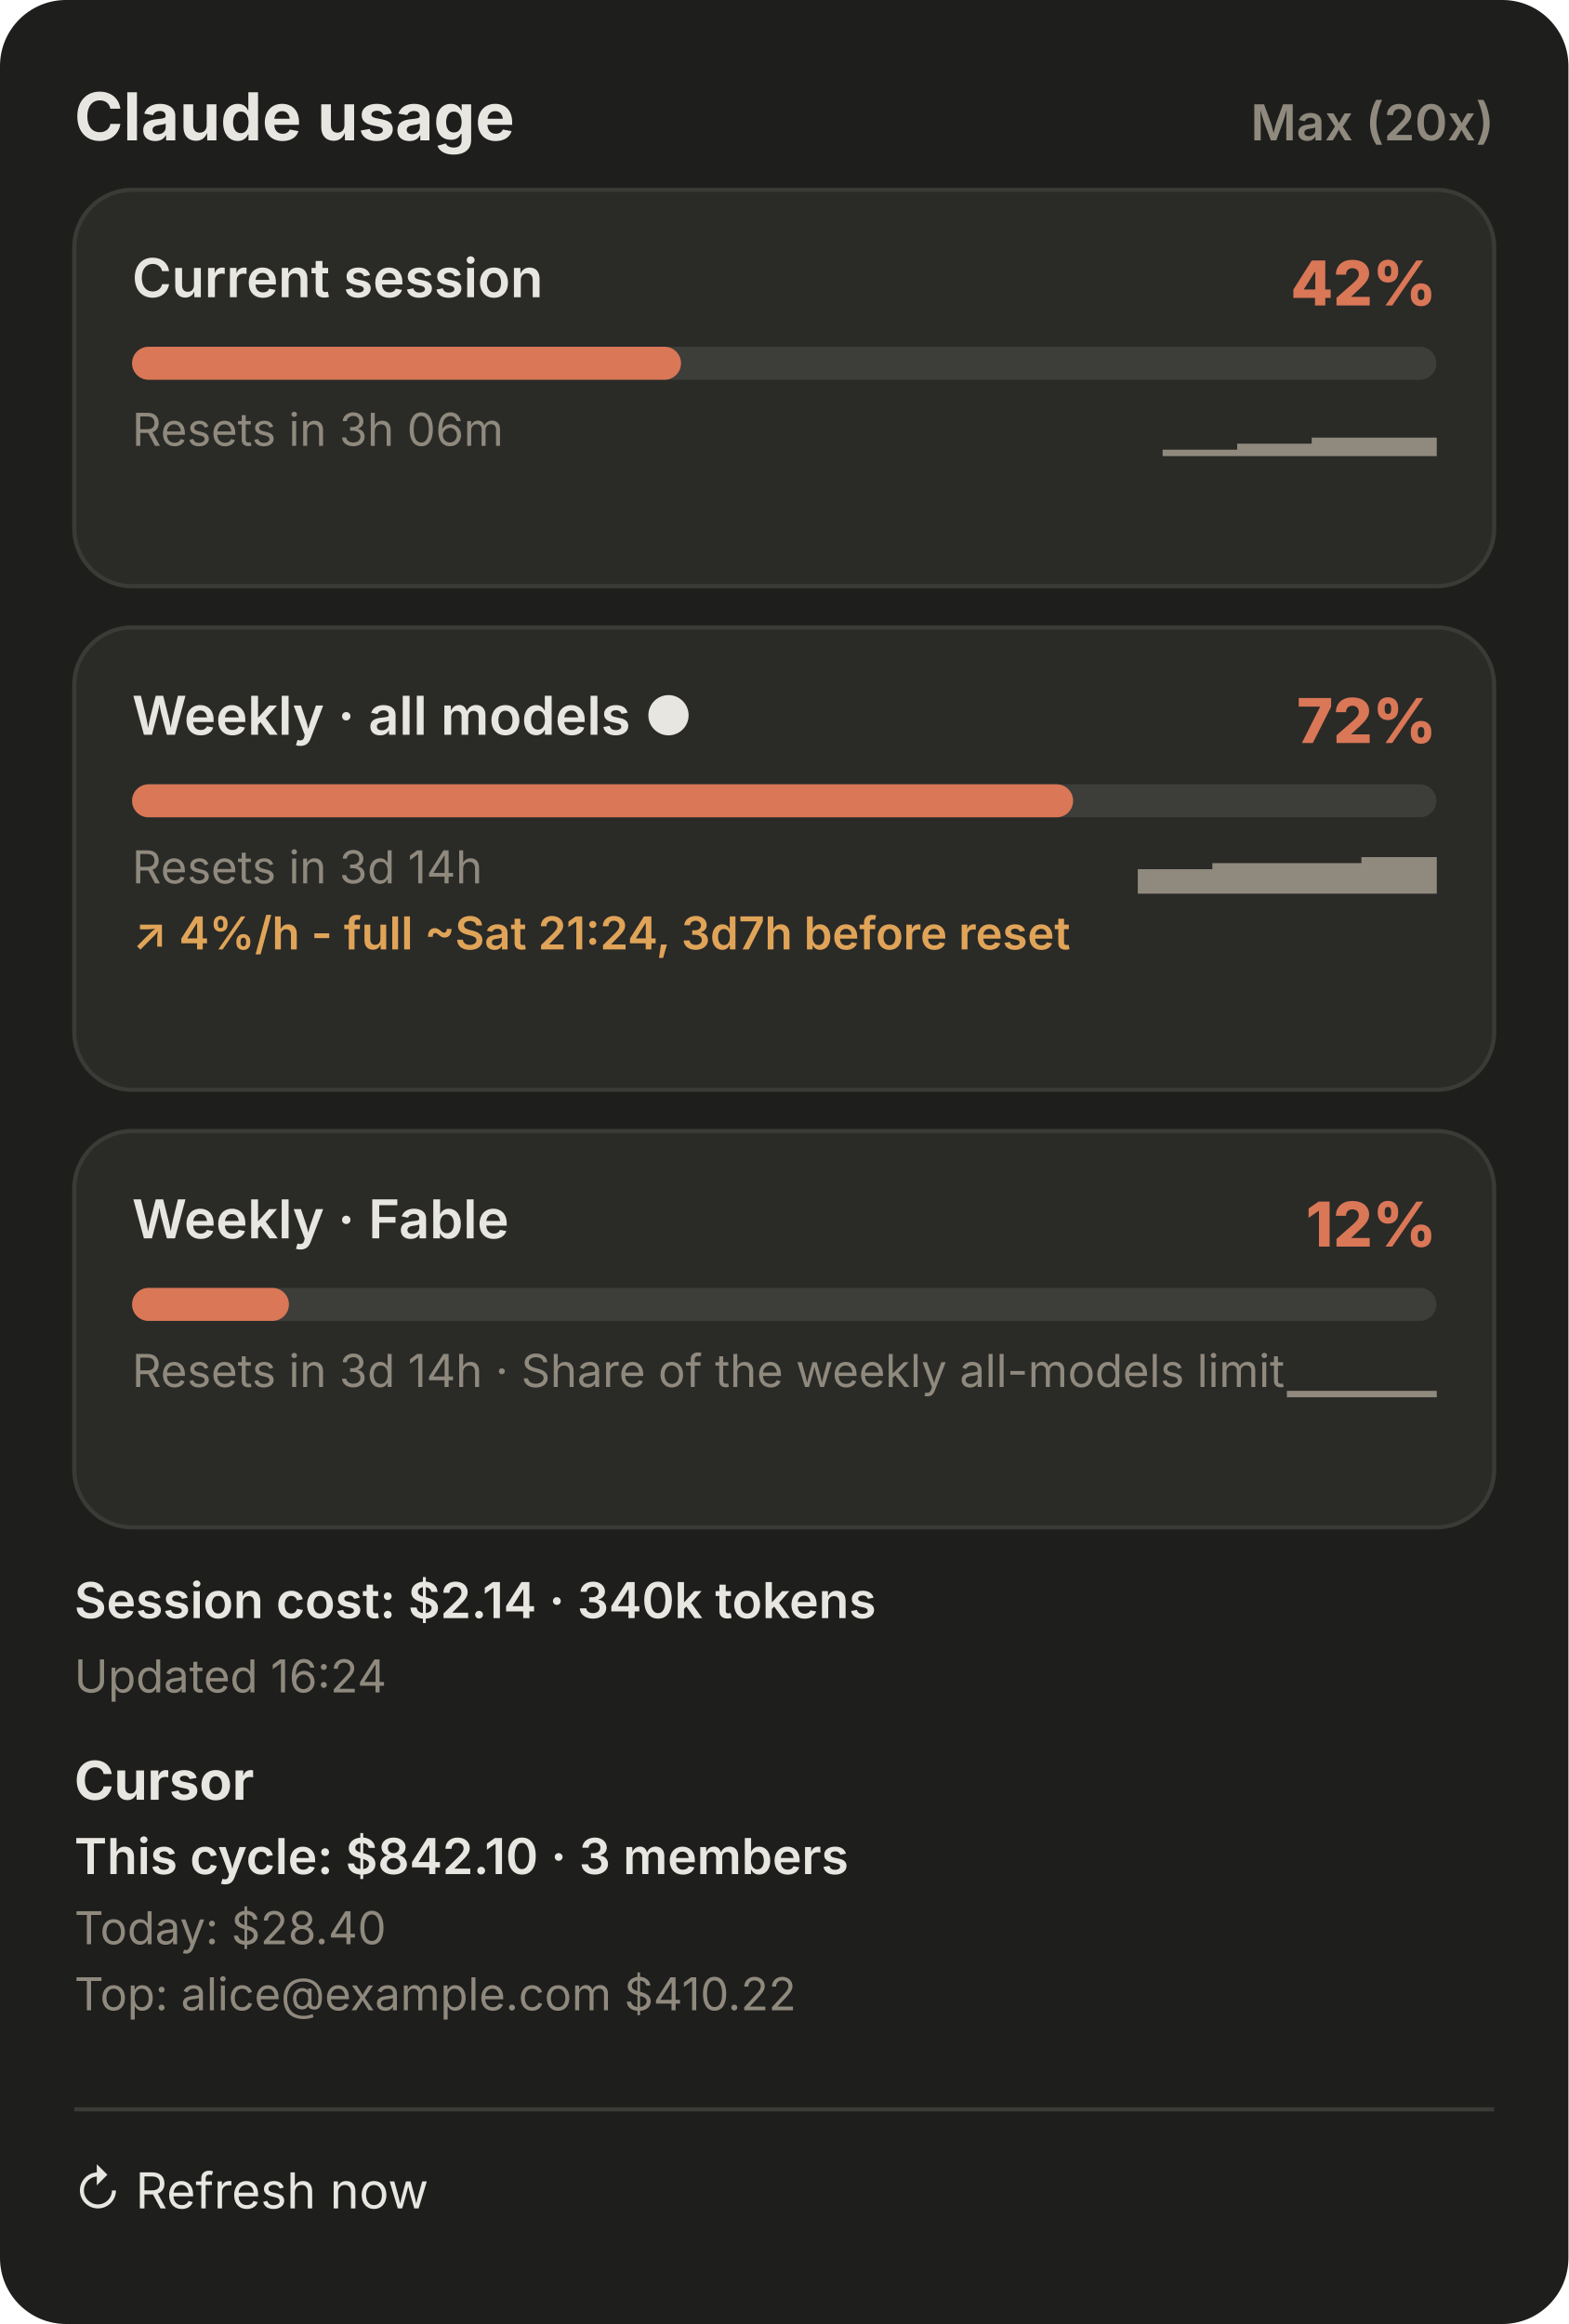
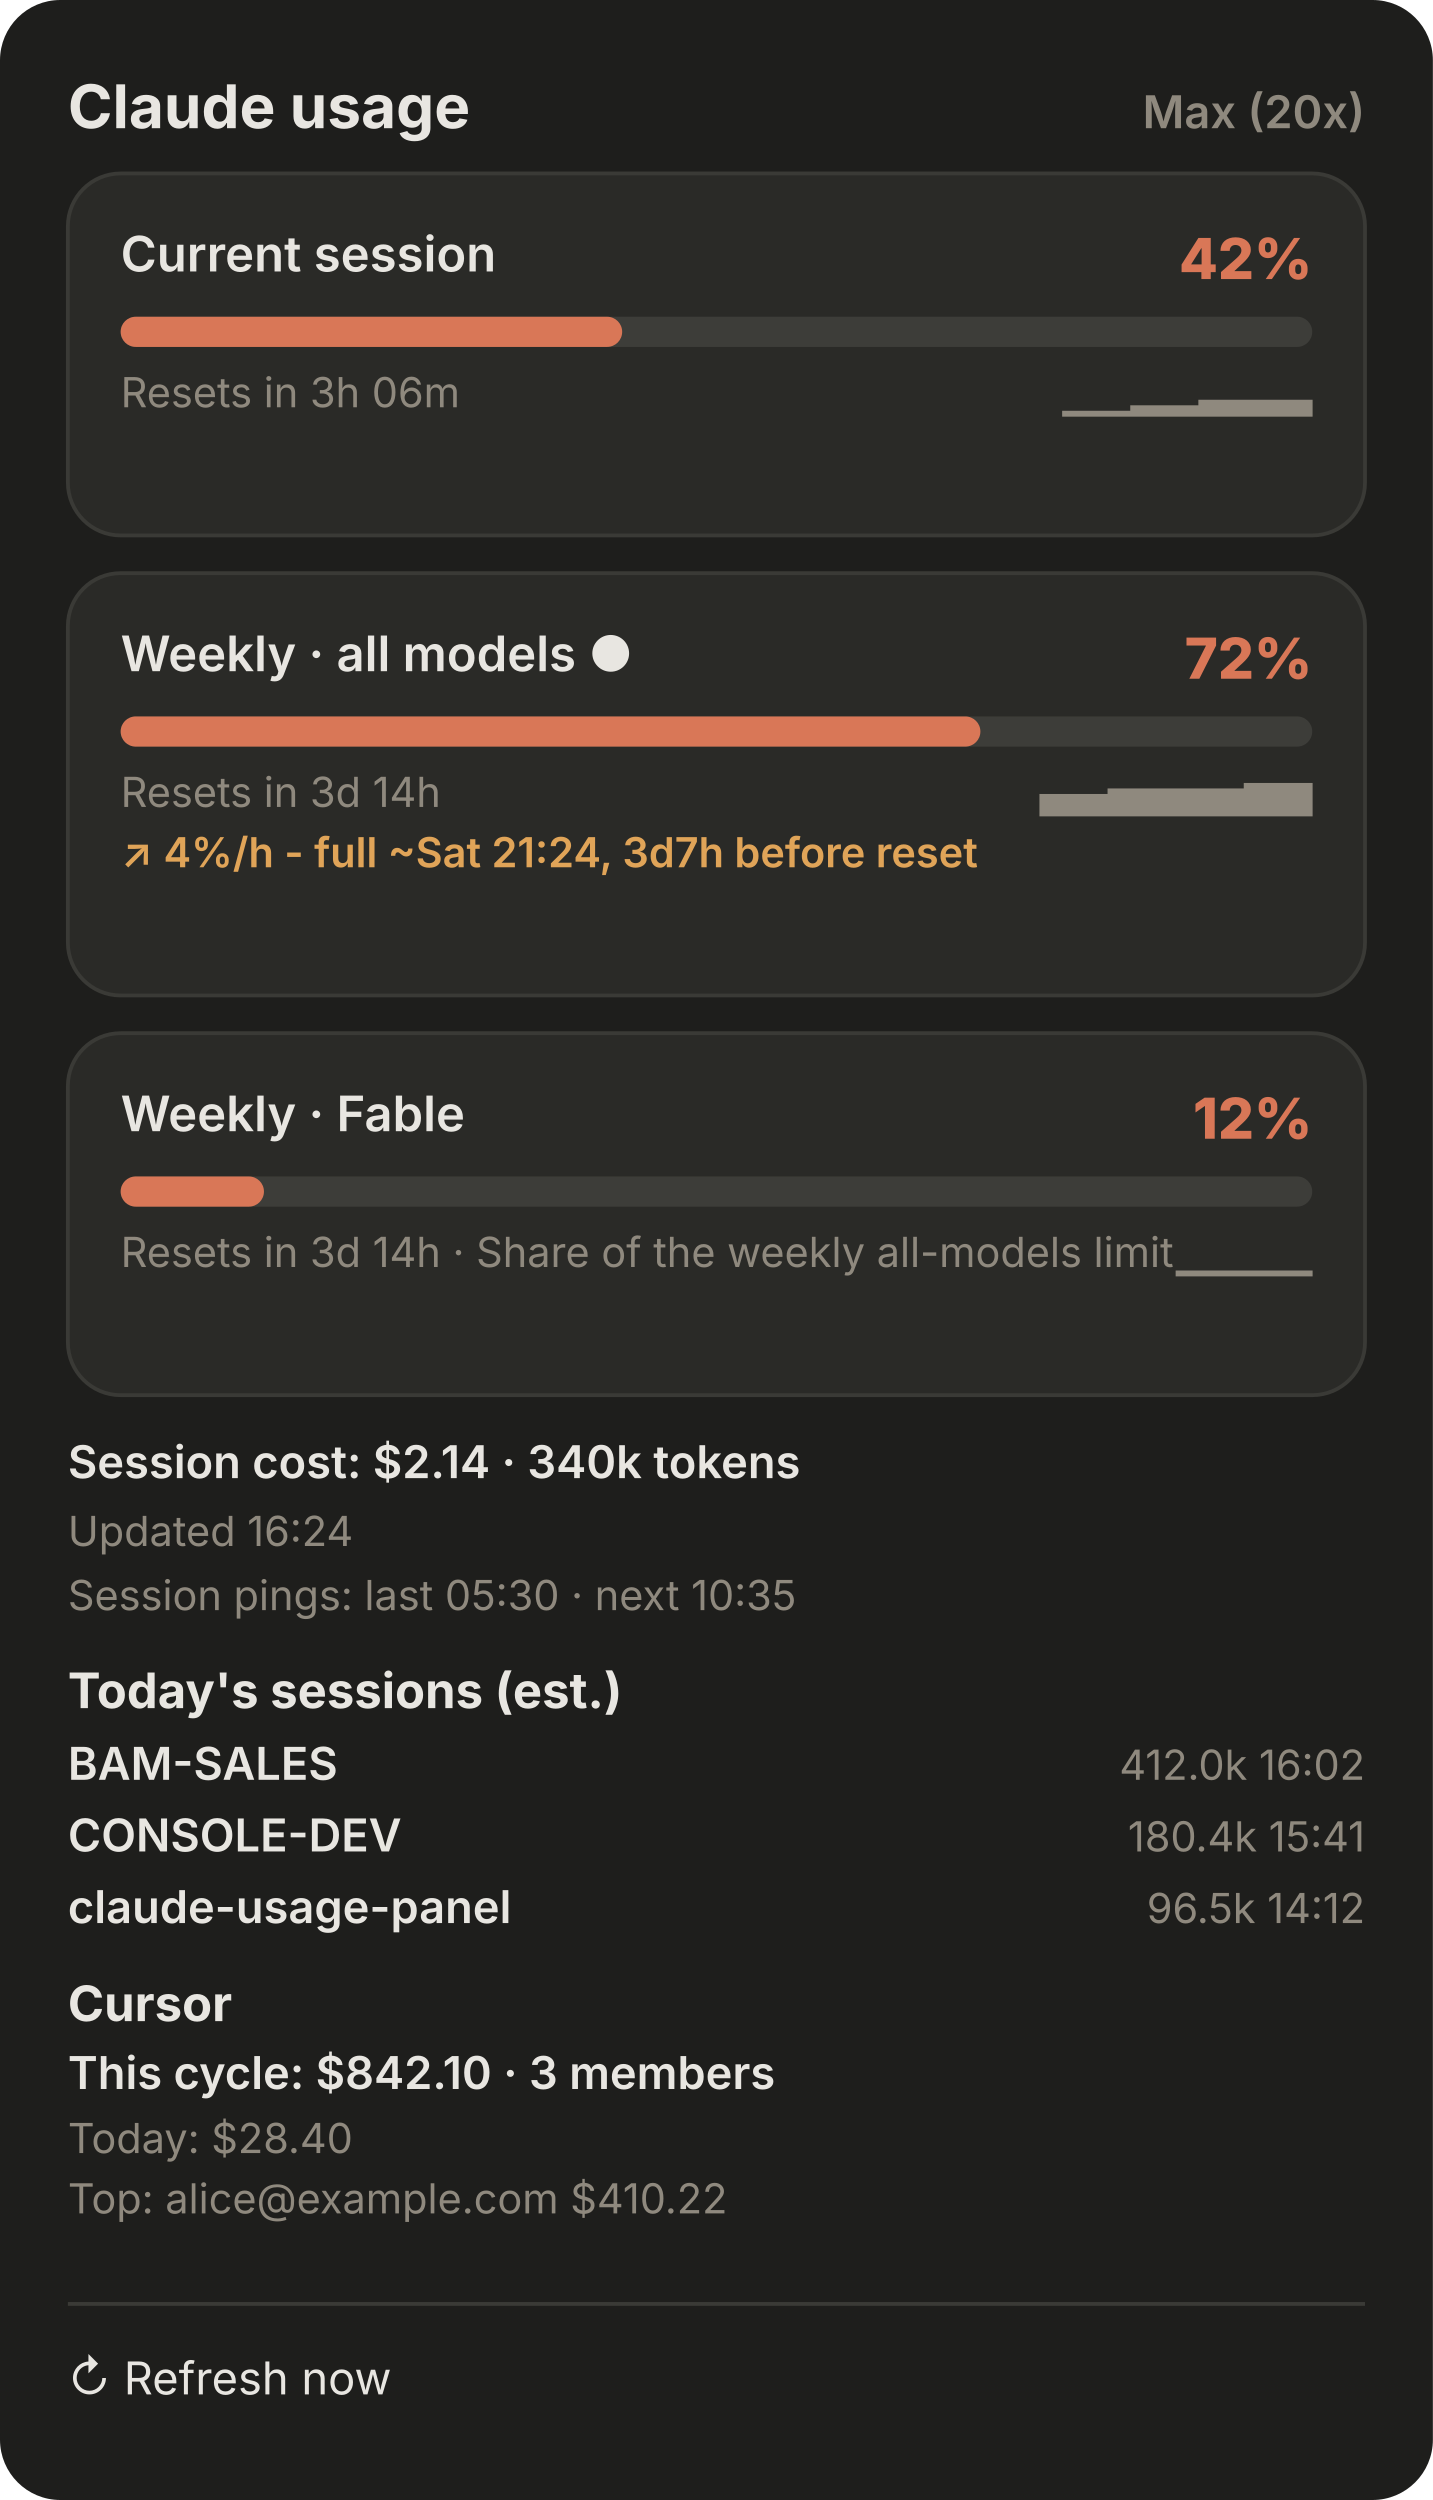
- <svg xmlns="http://www.w3.org/2000/svg" width="380" height="563" viewBox="0 0 380 563">
-   <rect width="380" height="563" rx="16" fill="#1e1e1c" />
+ <svg xmlns="http://www.w3.org/2000/svg" width="380" height="663" viewBox="0 0 380 663">
+   <rect width="380" height="663" rx="16" fill="#1e1e1c" />
  <text x="18" y="34" font-size="16" fill="#e8e6e1" font-family="system-ui, -apple-system, sans-serif" font-weight="700">Claude usage</text>
  <text x="362" y="34" font-size="12" fill="#8f897e" font-family="system-ui, -apple-system, sans-serif" font-weight="600" text-anchor="end">Max (20x)</text>
  <rect x="18" y="46" width="344" height="96" rx="14" fill="#2a2a27" stroke="#3a3a36" />
  <text x="32" y="72" font-size="13" fill="#e8e6e1" font-family="system-ui, -apple-system, sans-serif" font-weight="600">Current session</text>
  <text x="348" y="74" font-size="15" fill="#d97757" font-family="system-ui, -apple-system, sans-serif" font-weight="800" text-anchor="end">42%</text>
  <rect x="32" y="84" width="316" height="8" rx="4" fill="#3d3d39" />
  <rect x="32" y="84" width="133" height="8" rx="4" fill="#d97757" />
  <text x="32" y="108" font-size="11" fill="#8f897e" font-family="system-ui, -apple-system, sans-serif">Resets in 3h 06m</text>
  <text x="348" y="108" font-size="10" fill="#8f897e" font-family="ui-monospace, monospace" text-anchor="end"> ▁▁▁▂▂▂▃▃▃▃▃</text>
  <rect x="18" y="152" width="344" height="112" rx="14" fill="#2a2a27" stroke="#3a3a36" />
  <text x="32" y="178" font-size="13" fill="#e8e6e1" font-family="system-ui, -apple-system, sans-serif" font-weight="600">Weekly · all models  ●</text>
  <text x="348" y="180" font-size="15" fill="#d97757" font-family="system-ui, -apple-system, sans-serif" font-weight="800" text-anchor="end">72%</text>
  <rect x="32" y="190" width="316" height="8" rx="4" fill="#3d3d39" />
  <rect x="32" y="190" width="228" height="8" rx="4" fill="#d97757" />
  <text x="32" y="214" font-size="11" fill="#8f897e" font-family="system-ui, -apple-system, sans-serif">Resets in 3d 14h</text>
  <text x="348" y="214" font-size="10" fill="#8f897e" font-family="ui-monospace, monospace" text-anchor="end">▄▄▄▅▅▅▅▅▅▆▆▆</text>
  <text x="32" y="230" font-size="11" fill="#e0a458" font-family="system-ui, -apple-system, sans-serif" font-weight="600">↗ 4%/h - full ~Sat 21:24, 3d7h before reset</text>
  <rect x="18" y="274" width="344" height="96" rx="14" fill="#2a2a27" stroke="#3a3a36" />
  <text x="32" y="300" font-size="13" fill="#e8e6e1" font-family="system-ui, -apple-system, sans-serif" font-weight="600">Weekly · Fable</text>
  <text x="348" y="302" font-size="15" fill="#d97757" font-family="system-ui, -apple-system, sans-serif" font-weight="800" text-anchor="end">12%</text>
  <rect x="32" y="312" width="316" height="8" rx="4" fill="#3d3d39" />
  <rect x="32" y="312" width="38" height="8" rx="4" fill="#d97757" />
  <text x="32" y="336" font-size="11" fill="#8f897e" font-family="system-ui, -apple-system, sans-serif">Resets in 3d 14h · Share of the weekly all-models limit</text>
  <text x="348" y="336" font-size="10" fill="#8f897e" font-family="ui-monospace, monospace" text-anchor="end">      ▁▁▁▁▁▁</text>
  <text x="18" y="392" font-size="12" fill="#e8e6e1" font-family="system-ui, -apple-system, sans-serif" font-weight="600">Session cost: $2.14 · 340k tokens</text>
  <text x="18" y="410" font-size="11" fill="#8f897e" font-family="system-ui, -apple-system, sans-serif">Updated 16:24</text>
-   <text x="18" y="436" font-size="13" fill="#e8e6e1" font-family="system-ui, -apple-system, sans-serif" font-weight="700">Cursor</text>
-   <text x="18" y="454" font-size="12" fill="#e8e6e1" font-family="system-ui, -apple-system, sans-serif" font-weight="600">This cycle: $842.10 · 3 members</text>
-   <text x="18" y="471" font-size="11" fill="#8f897e" font-family="system-ui, -apple-system, sans-serif">Today: $28.40</text>
-   <text x="18" y="487" font-size="11" fill="#8f897e" font-family="system-ui, -apple-system, sans-serif">Top: alice@example.com $410.22</text>
-   <line x1="18" y1="511" x2="362" y2="511" stroke="#3a3a36" />
-   <text x="18" y="535" font-size="12" fill="#e8e6e1" font-family="system-ui, -apple-system, sans-serif">↻  Refresh now</text>
+   <text x="18" y="427" font-size="11" fill="#8f897e" font-family="system-ui, -apple-system, sans-serif">Session pings: last 05:30 · next 10:35</text>
+   <text x="18" y="453" font-size="13" fill="#e8e6e1" font-family="system-ui, -apple-system, sans-serif" font-weight="700">Today's sessions (est.)</text>
+   <text x="18" y="472" font-size="12" fill="#e8e6e1" font-family="system-ui, -apple-system, sans-serif" font-weight="600">BAM-SALES</text>
+   <text x="362" y="472" font-size="11" fill="#8f897e" font-family="system-ui, -apple-system, sans-serif" text-anchor="end">412.0k  16:02</text>
+   <text x="18" y="491" font-size="12" fill="#e8e6e1" font-family="system-ui, -apple-system, sans-serif" font-weight="600">CONSOLE-DEV</text>
+   <text x="362" y="491" font-size="11" fill="#8f897e" font-family="system-ui, -apple-system, sans-serif" text-anchor="end">180.4k  15:41</text>
+   <text x="18" y="510" font-size="12" fill="#e8e6e1" font-family="system-ui, -apple-system, sans-serif" font-weight="600">claude-usage-panel</text>
+   <text x="362" y="510" font-size="11" fill="#8f897e" font-family="system-ui, -apple-system, sans-serif" text-anchor="end">96.5k  14:12</text>
+   <text x="18" y="536" font-size="13" fill="#e8e6e1" font-family="system-ui, -apple-system, sans-serif" font-weight="700">Cursor</text>
+   <text x="18" y="554" font-size="12" fill="#e8e6e1" font-family="system-ui, -apple-system, sans-serif" font-weight="600">This cycle: $842.10 · 3 members</text>
+   <text x="18" y="571" font-size="11" fill="#8f897e" font-family="system-ui, -apple-system, sans-serif">Today: $28.40</text>
+   <text x="18" y="587" font-size="11" fill="#8f897e" font-family="system-ui, -apple-system, sans-serif">Top: alice@example.com $410.22</text>
+   <line x1="18" y1="611" x2="362" y2="611" stroke="#3a3a36" />
+   <text x="18" y="635" font-size="12" fill="#e8e6e1" font-family="system-ui, -apple-system, sans-serif">↻  Refresh now</text>
</svg>
